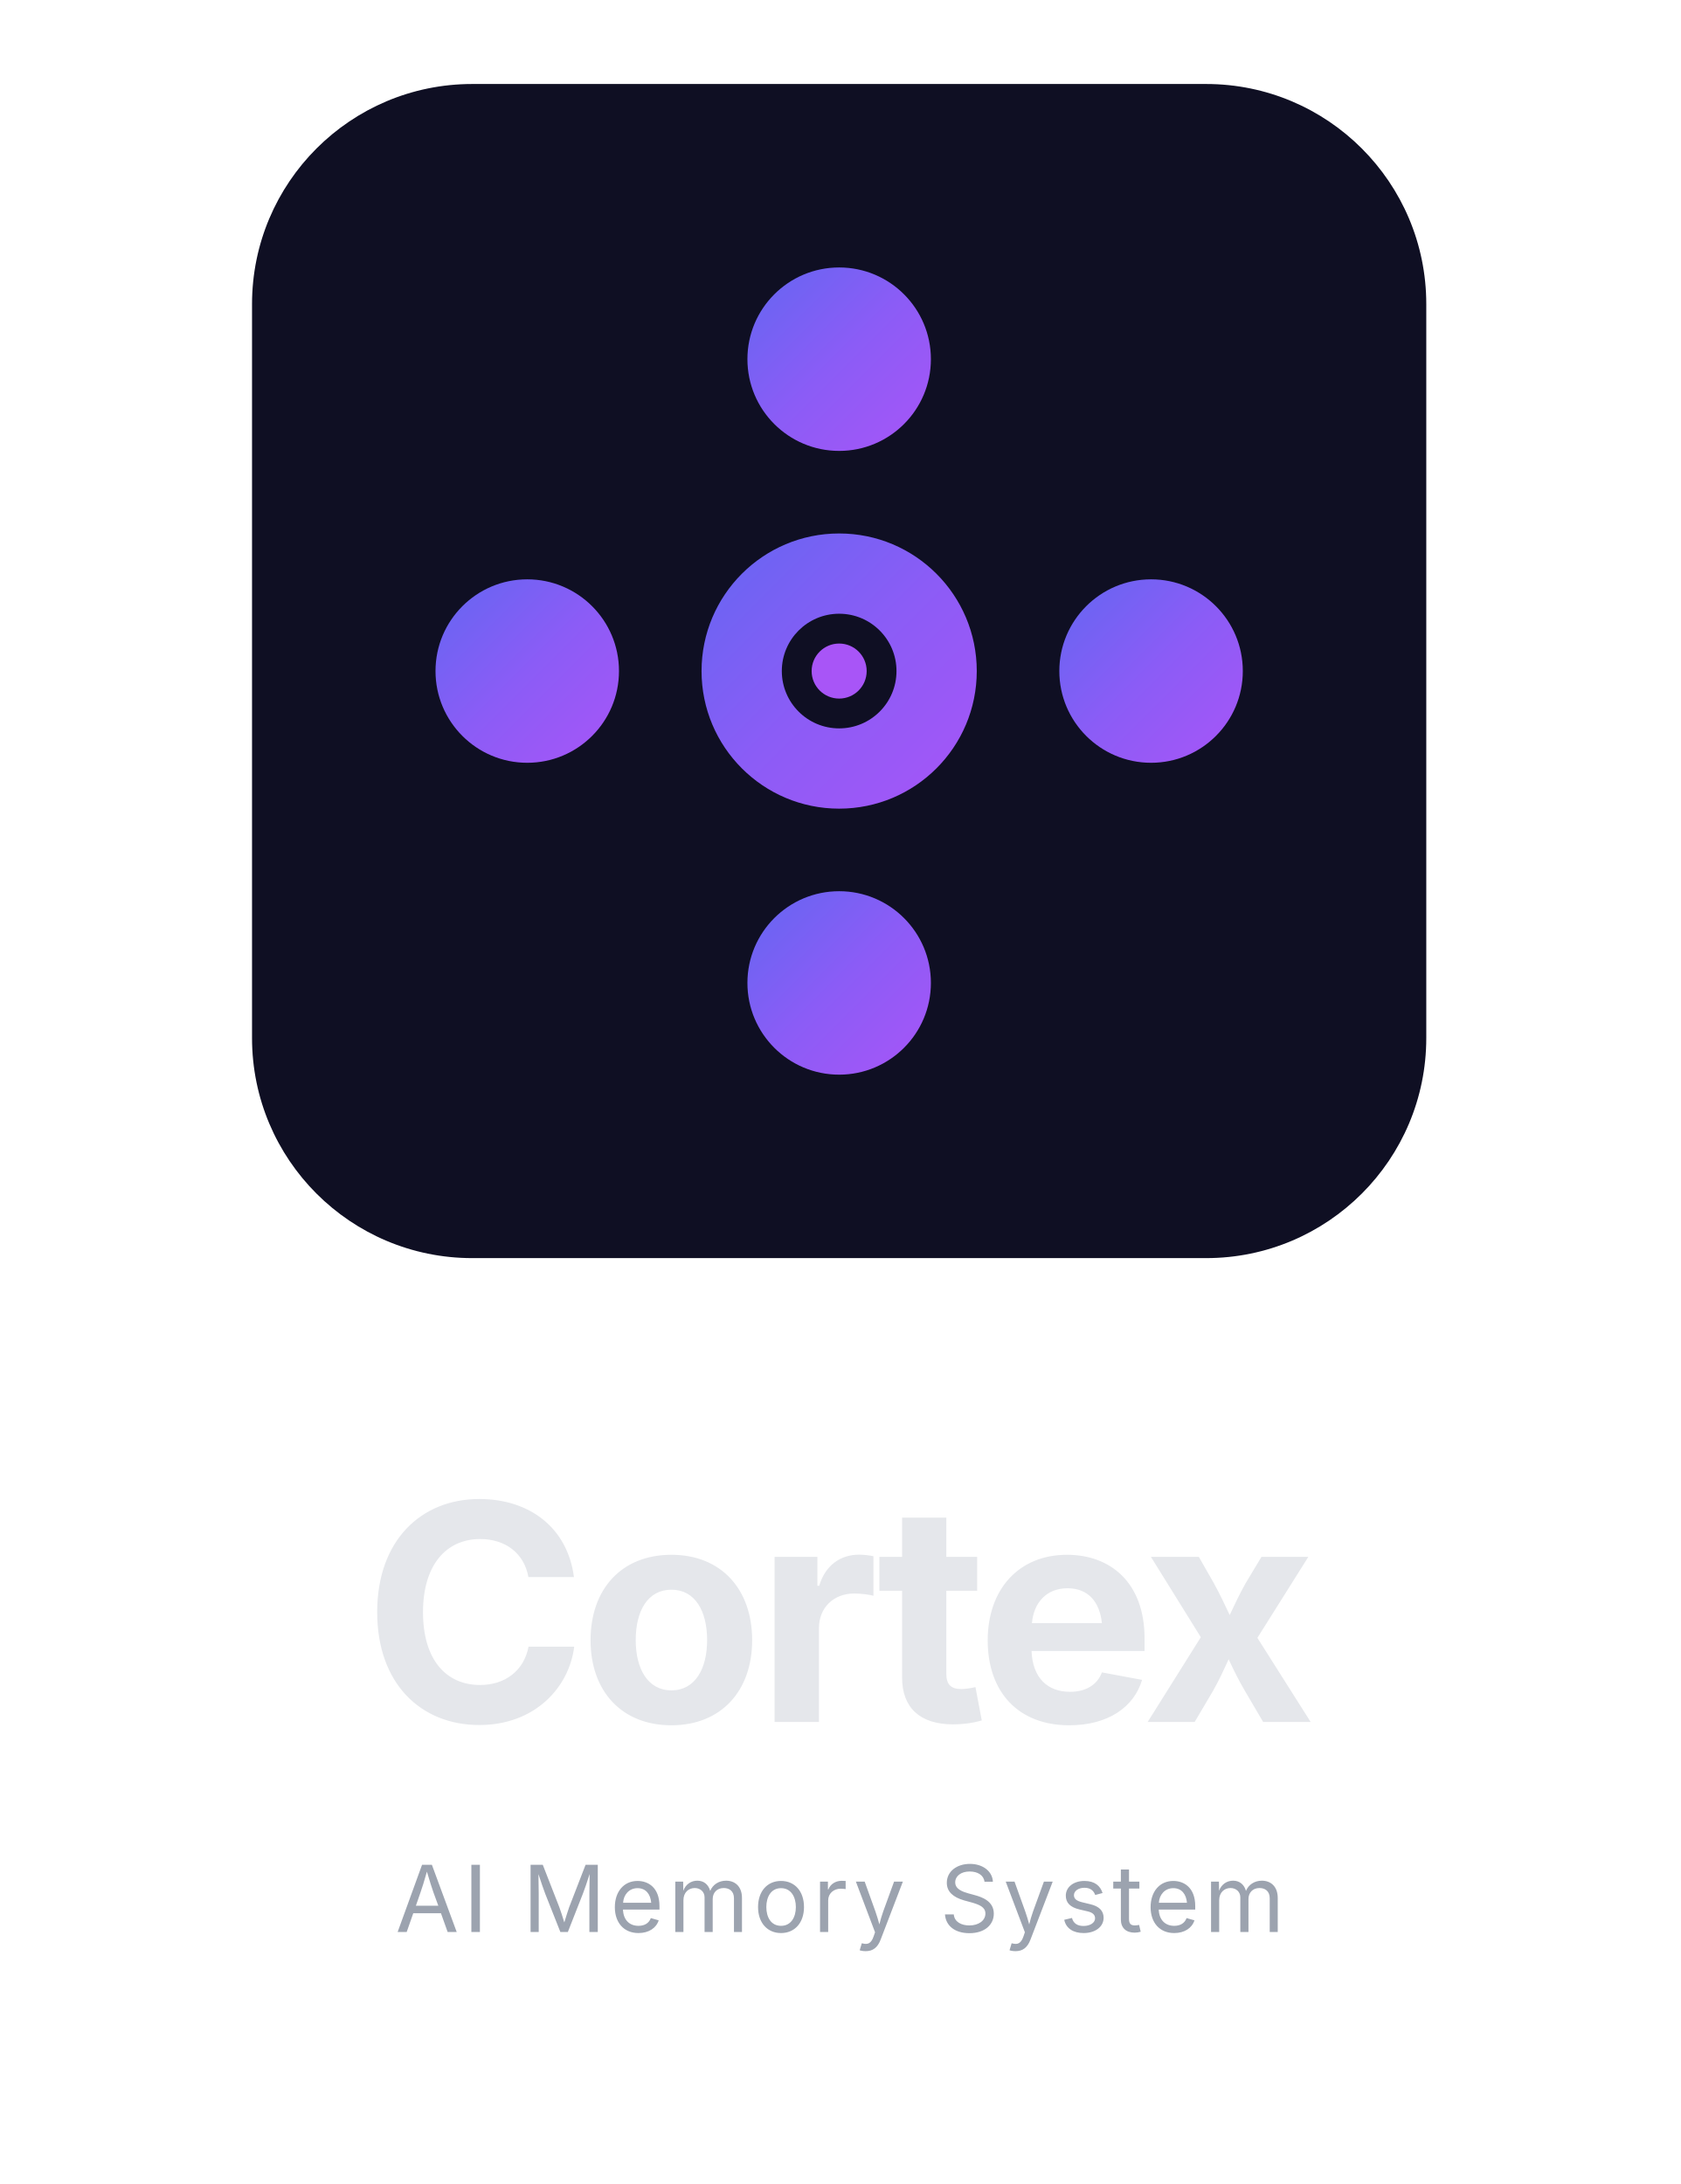
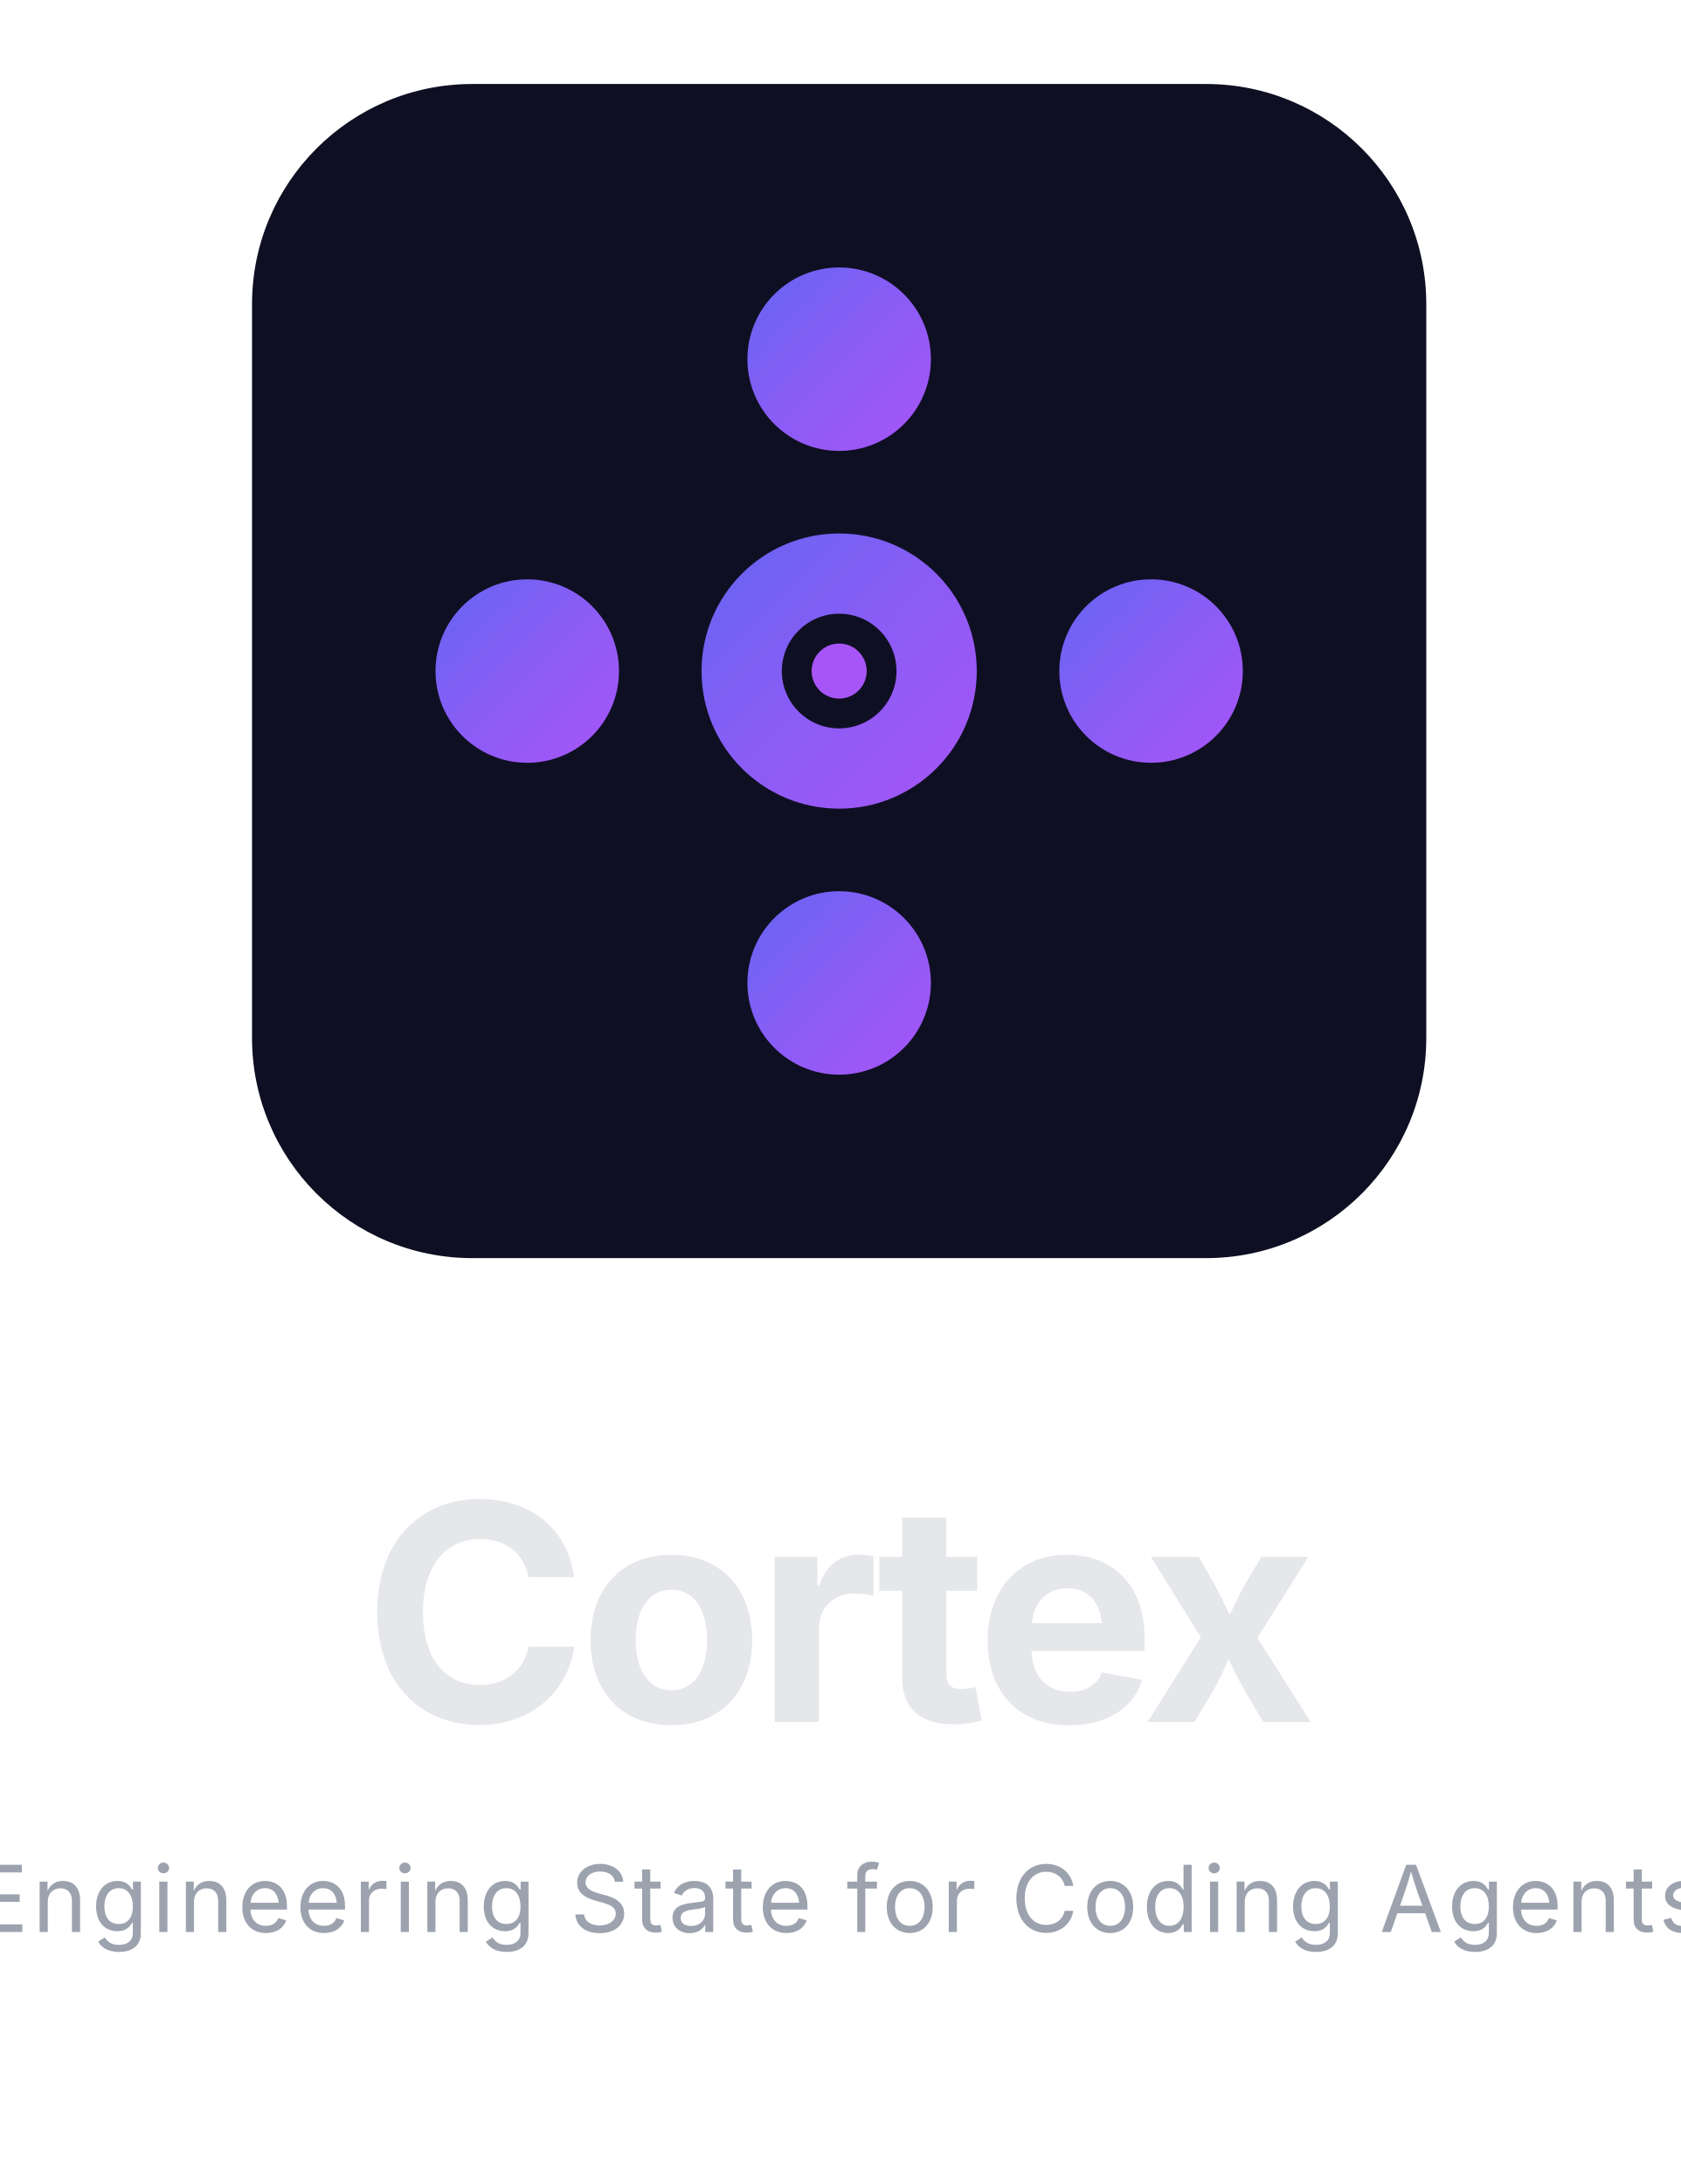
<svg xmlns="http://www.w3.org/2000/svg" width="200" height="260" viewBox="0 0 200 260" fill="none">
  <defs>
    <linearGradient id="cortexGradient" x1="0%" y1="0%" x2="100%" y2="100%">
      <stop offset="0%" style="stop-color:#6366F1" />
      <stop offset="50%" style="stop-color:#8B5CF6" />
      <stop offset="100%" style="stop-color:#A855F7" />
    </linearGradient>
  </defs>
  <g transform="translate(30, 10) scale(0.273)">
    <rect width="512" height="512" rx="96" fill="#0F0F23" />
    <circle cx="256" cy="256" r="60" fill="url(#cortexGradient)" />
    <circle cx="256" cy="120" r="40" fill="url(#cortexGradient)" />
    <circle cx="392" cy="256" r="40" fill="url(#cortexGradient)" />
    <circle cx="256" cy="392" r="40" fill="url(#cortexGradient)" />
    <circle cx="120" cy="256" r="40" fill="url(#cortexGradient)" />
    <line x1="256" y1="196" x2="256" y2="160" stroke="url(#cortexGradient)" stroke-width="16" stroke-linecap="round" />
    <line x1="316" y1="256" x2="352" y2="256" stroke="url(#cortexGradient)" stroke-width="16" stroke-linecap="round" />
    <line x1="256" y1="316" x2="256" y2="352" stroke="url(#cortexGradient)" stroke-width="16" stroke-linecap="round" />
    <line x1="196" y1="256" x2="160" y2="256" stroke="url(#cortexGradient)" stroke-width="16" stroke-linecap="round" />
    <circle cx="256" cy="256" r="25" fill="#0F0F23" />
    <circle cx="256" cy="256" r="12" fill="#A855F7" />
  </g>
  <text x="100" y="205" text-anchor="middle" font-family="system-ui, -apple-system, 'Segoe UI', sans-serif" font-size="36" font-weight="700" fill="#E5E7EB" letter-spacing="-1">
    Cortex
  </text>
  <text x="100" y="230" text-anchor="middle" font-family="system-ui, -apple-system, 'Segoe UI', sans-serif" font-size="11" fill="#9CA3AF" letter-spacing="0.5">
-     AI Memory System
+     Engineering State for Coding Agents
  </text>
</svg>
